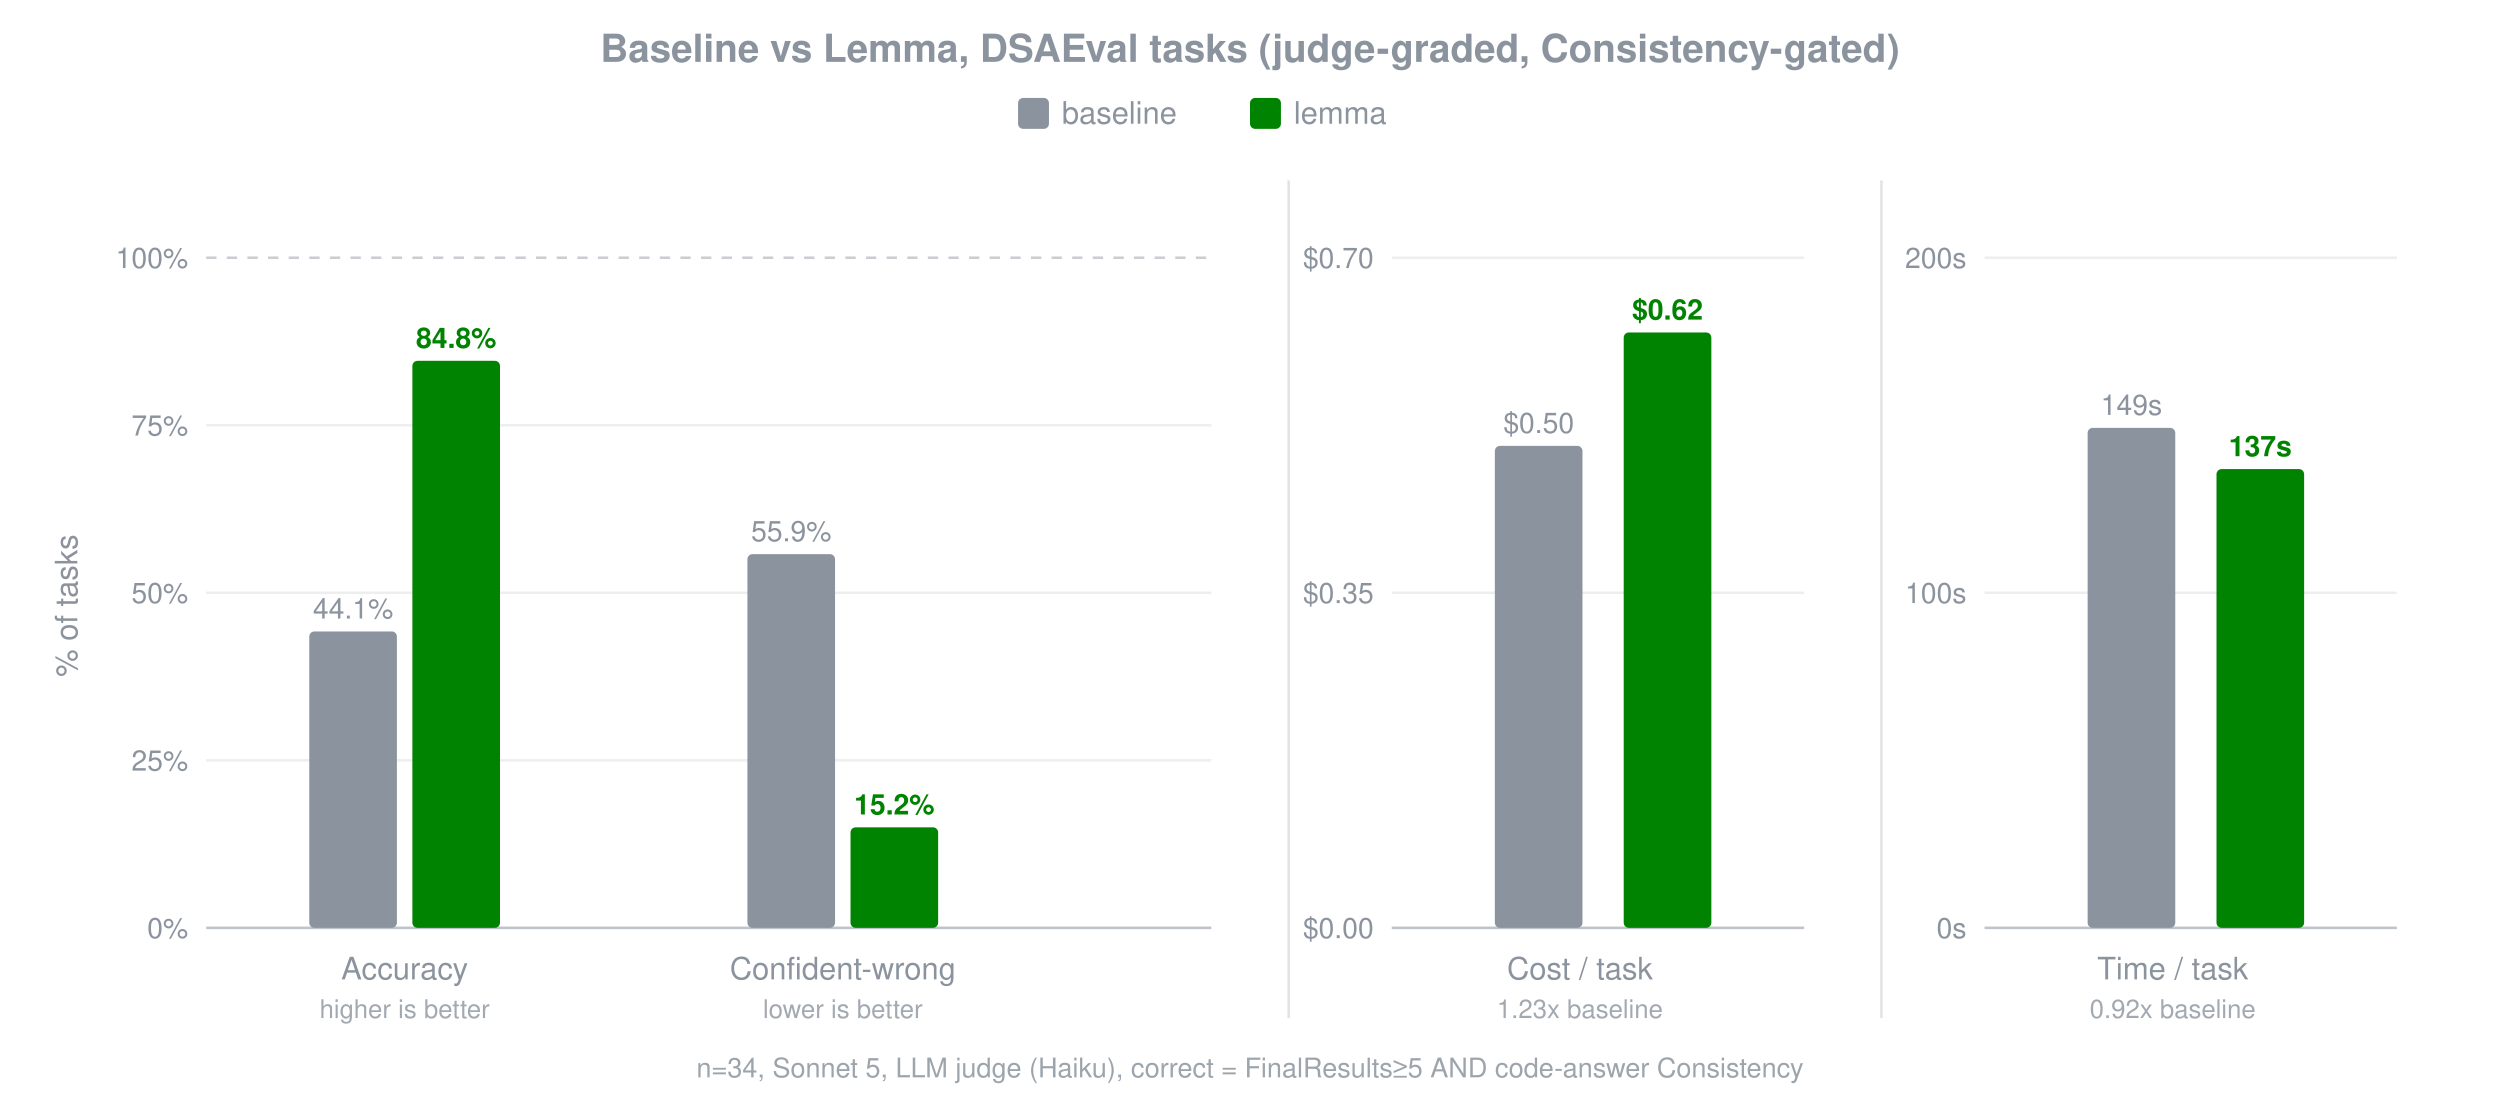
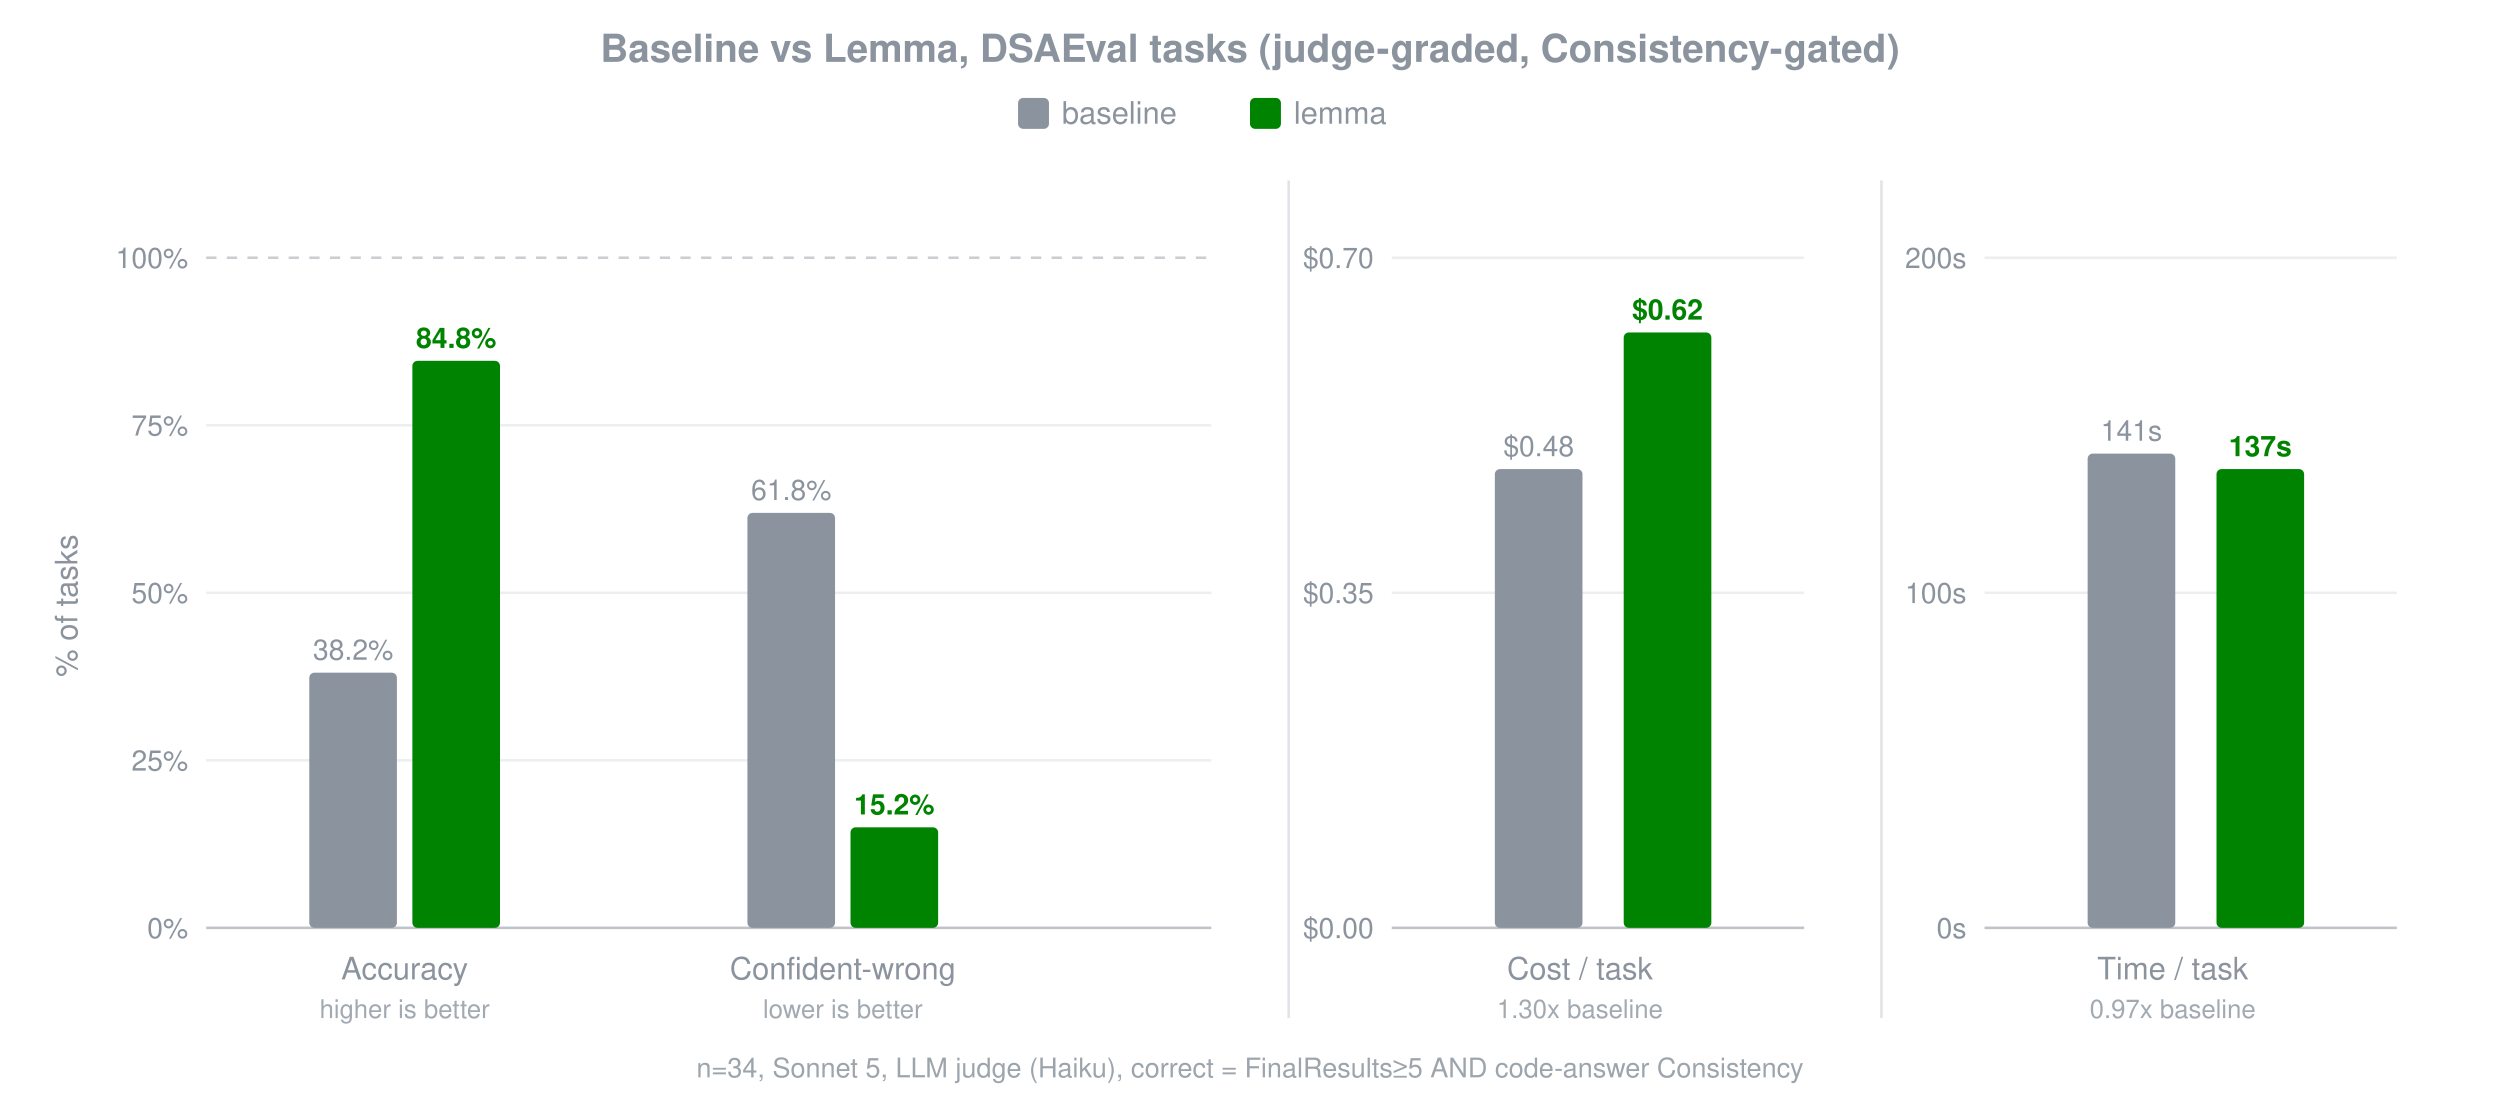
<svg xmlns="http://www.w3.org/2000/svg" viewBox="0 0 970 430" font-family="-apple-system, 'Segoe UI', Helvetica, Arial, sans-serif">
  <text x="485" y="24" font-size="15" font-weight="600" fill="#8b949e" text-anchor="middle">Baseline vs Lemma, DSAEval tasks (judge-graded, Consistency-gated)</text>
  <rect x="395" y="38" width="12" height="12" rx="2" fill="#8b949e" />
  <text x="412" y="48" font-size="12" fill="#8b949e">baseline</text>
  <rect x="485" y="38" width="12" height="12" rx="2" fill="#008300" />
  <text x="502" y="48" font-size="12" fill="#8b949e">lemma</text>
  <text x="30" y="235" font-size="12" fill="#8b949e" text-anchor="middle" transform="rotate(-90 30 235)">% of tasks</text>
  <line x1="80" y1="360" x2="470" y2="360" stroke="#8b949e" stroke-opacity="0.55" />
  <line x1="80" y1="295" x2="470" y2="295" stroke="#8b949e" stroke-opacity="0.16" />
  <line x1="80" y1="230" x2="470" y2="230" stroke="#8b949e" stroke-opacity="0.16" />
  <line x1="80" y1="165" x2="470" y2="165" stroke="#8b949e" stroke-opacity="0.16" />
  <line x1="80" y1="100" x2="470" y2="100" stroke="#8b949e" stroke-opacity="0.45" stroke-dasharray="4 4" />
  <text x="73" y="364" font-size="11" fill="#8b949e" text-anchor="end">0%</text>
  <text x="73" y="299" font-size="11" fill="#8b949e" text-anchor="end">25%</text>
  <text x="73" y="234" font-size="11" fill="#8b949e" text-anchor="end">50%</text>
  <text x="73" y="169" font-size="11" fill="#8b949e" text-anchor="end">75%</text>
  <text x="73" y="104" font-size="11" fill="#8b949e" text-anchor="end">100%</text>
-   <rect x="120" y="245" width="34" height="115" rx="2" fill="#8b949e" />
-   <text x="137" y="240" font-size="11" fill="#8b949e" text-anchor="middle">44.1%</text>
+   <rect x="120" y="261" width="34" height="99" rx="2" fill="#8b949e" />
+   <text x="137" y="256" font-size="11" fill="#8b949e" text-anchor="middle">38.2%</text>
  <rect x="160" y="140" width="34" height="220" rx="2" fill="#008300" />
  <text x="177" y="135" font-size="11" font-weight="600" fill="#008300" text-anchor="middle">84.8%</text>
  <text x="157" y="380" font-size="12" fill="#8b949e" text-anchor="middle">Accuracy</text>
  <text x="157" y="395" font-size="10" fill="#8b949e" opacity="0.8" text-anchor="middle">higher is better</text>
-   <rect x="290" y="215" width="34" height="145" rx="2" fill="#8b949e" />
-   <text x="307" y="210" font-size="11" fill="#8b949e" text-anchor="middle">55.9%</text>
+   <rect x="290" y="199" width="34" height="161" rx="2" fill="#8b949e" />
+   <text x="307" y="194" font-size="11" fill="#8b949e" text-anchor="middle">61.8%</text>
  <rect x="330" y="321" width="34" height="39" rx="2" fill="#008300" />
  <text x="347" y="316" font-size="11" font-weight="600" fill="#008300" text-anchor="middle">15.2%</text>
  <text x="327" y="380" font-size="12" fill="#8b949e" text-anchor="middle">Confident-wrong</text>
  <text x="327" y="395" font-size="10" fill="#8b949e" opacity="0.8" text-anchor="middle">lower is better</text>
  <line x1="500" y1="70" x2="500" y2="395" stroke="#8b949e" stroke-opacity="0.25" />
  <line x1="540" y1="360" x2="700" y2="360" stroke="#8b949e" stroke-opacity="0.55" />
  <line x1="540" y1="230" x2="700" y2="230" stroke="#8b949e" stroke-opacity="0.16" />
  <line x1="540" y1="100" x2="700" y2="100" stroke="#8b949e" stroke-opacity="0.16" />
  <text x="533" y="364" font-size="11" fill="#8b949e" text-anchor="end">$0.00</text>
  <text x="533" y="234" font-size="11" fill="#8b949e" text-anchor="end">$0.35</text>
  <text x="533" y="104" font-size="11" fill="#8b949e" text-anchor="end">$0.70</text>
-   <rect x="580" y="173" width="34" height="187" rx="2" fill="#8b949e" />
-   <text x="597" y="168" font-size="11" fill="#8b949e" text-anchor="middle">$0.50</text>
+   <rect x="580" y="182" width="34" height="178" rx="2" fill="#8b949e" />
+   <text x="597" y="177" font-size="11" fill="#8b949e" text-anchor="middle">$0.48</text>
  <rect x="630" y="129" width="34" height="231" rx="2" fill="#008300" />
  <text x="647" y="124" font-size="11" font-weight="600" fill="#008300" text-anchor="middle">$0.62</text>
  <text x="613" y="380" font-size="12" fill="#8b949e" text-anchor="middle">Cost / task</text>
-   <text x="613" y="395" font-size="10" fill="#8b949e" opacity="0.8" text-anchor="middle">1.23x baseline</text>
+   <text x="613" y="395" font-size="10" fill="#8b949e" opacity="0.8" text-anchor="middle">1.30x baseline</text>
  <line x1="730" y1="70" x2="730" y2="395" stroke="#8b949e" stroke-opacity="0.25" />
  <line x1="770" y1="360" x2="930" y2="360" stroke="#8b949e" stroke-opacity="0.55" />
  <line x1="770" y1="230" x2="930" y2="230" stroke="#8b949e" stroke-opacity="0.16" />
  <line x1="770" y1="100" x2="930" y2="100" stroke="#8b949e" stroke-opacity="0.16" />
  <text x="763" y="364" font-size="11" fill="#8b949e" text-anchor="end">0s</text>
  <text x="763" y="234" font-size="11" fill="#8b949e" text-anchor="end">100s</text>
  <text x="763" y="104" font-size="11" fill="#8b949e" text-anchor="end">200s</text>
-   <rect x="810" y="166" width="34" height="194" rx="2" fill="#8b949e" />
-   <text x="827" y="161" font-size="11" fill="#8b949e" text-anchor="middle">149s</text>
+   <rect x="810" y="176" width="34" height="184" rx="2" fill="#8b949e" />
+   <text x="827" y="171" font-size="11" fill="#8b949e" text-anchor="middle">141s</text>
  <rect x="860" y="182" width="34" height="178" rx="2" fill="#008300" />
  <text x="877" y="177" font-size="11" font-weight="600" fill="#008300" text-anchor="middle">137s</text>
  <text x="843" y="380" font-size="12" fill="#8b949e" text-anchor="middle">Time / task</text>
-   <text x="843" y="395" font-size="10" fill="#8b949e" opacity="0.8" text-anchor="middle">0.92x baseline</text>
+   <text x="843" y="395" font-size="10" fill="#8b949e" opacity="0.8" text-anchor="middle">0.97x baseline</text>
  <text x="485" y="418" font-size="10.5" fill="#8b949e" opacity="0.85" text-anchor="middle">n=34, Sonnet 5, LLM judge (Haiku), correct = FinalResults≥5 AND code-answer Consistency</text>
</svg>
